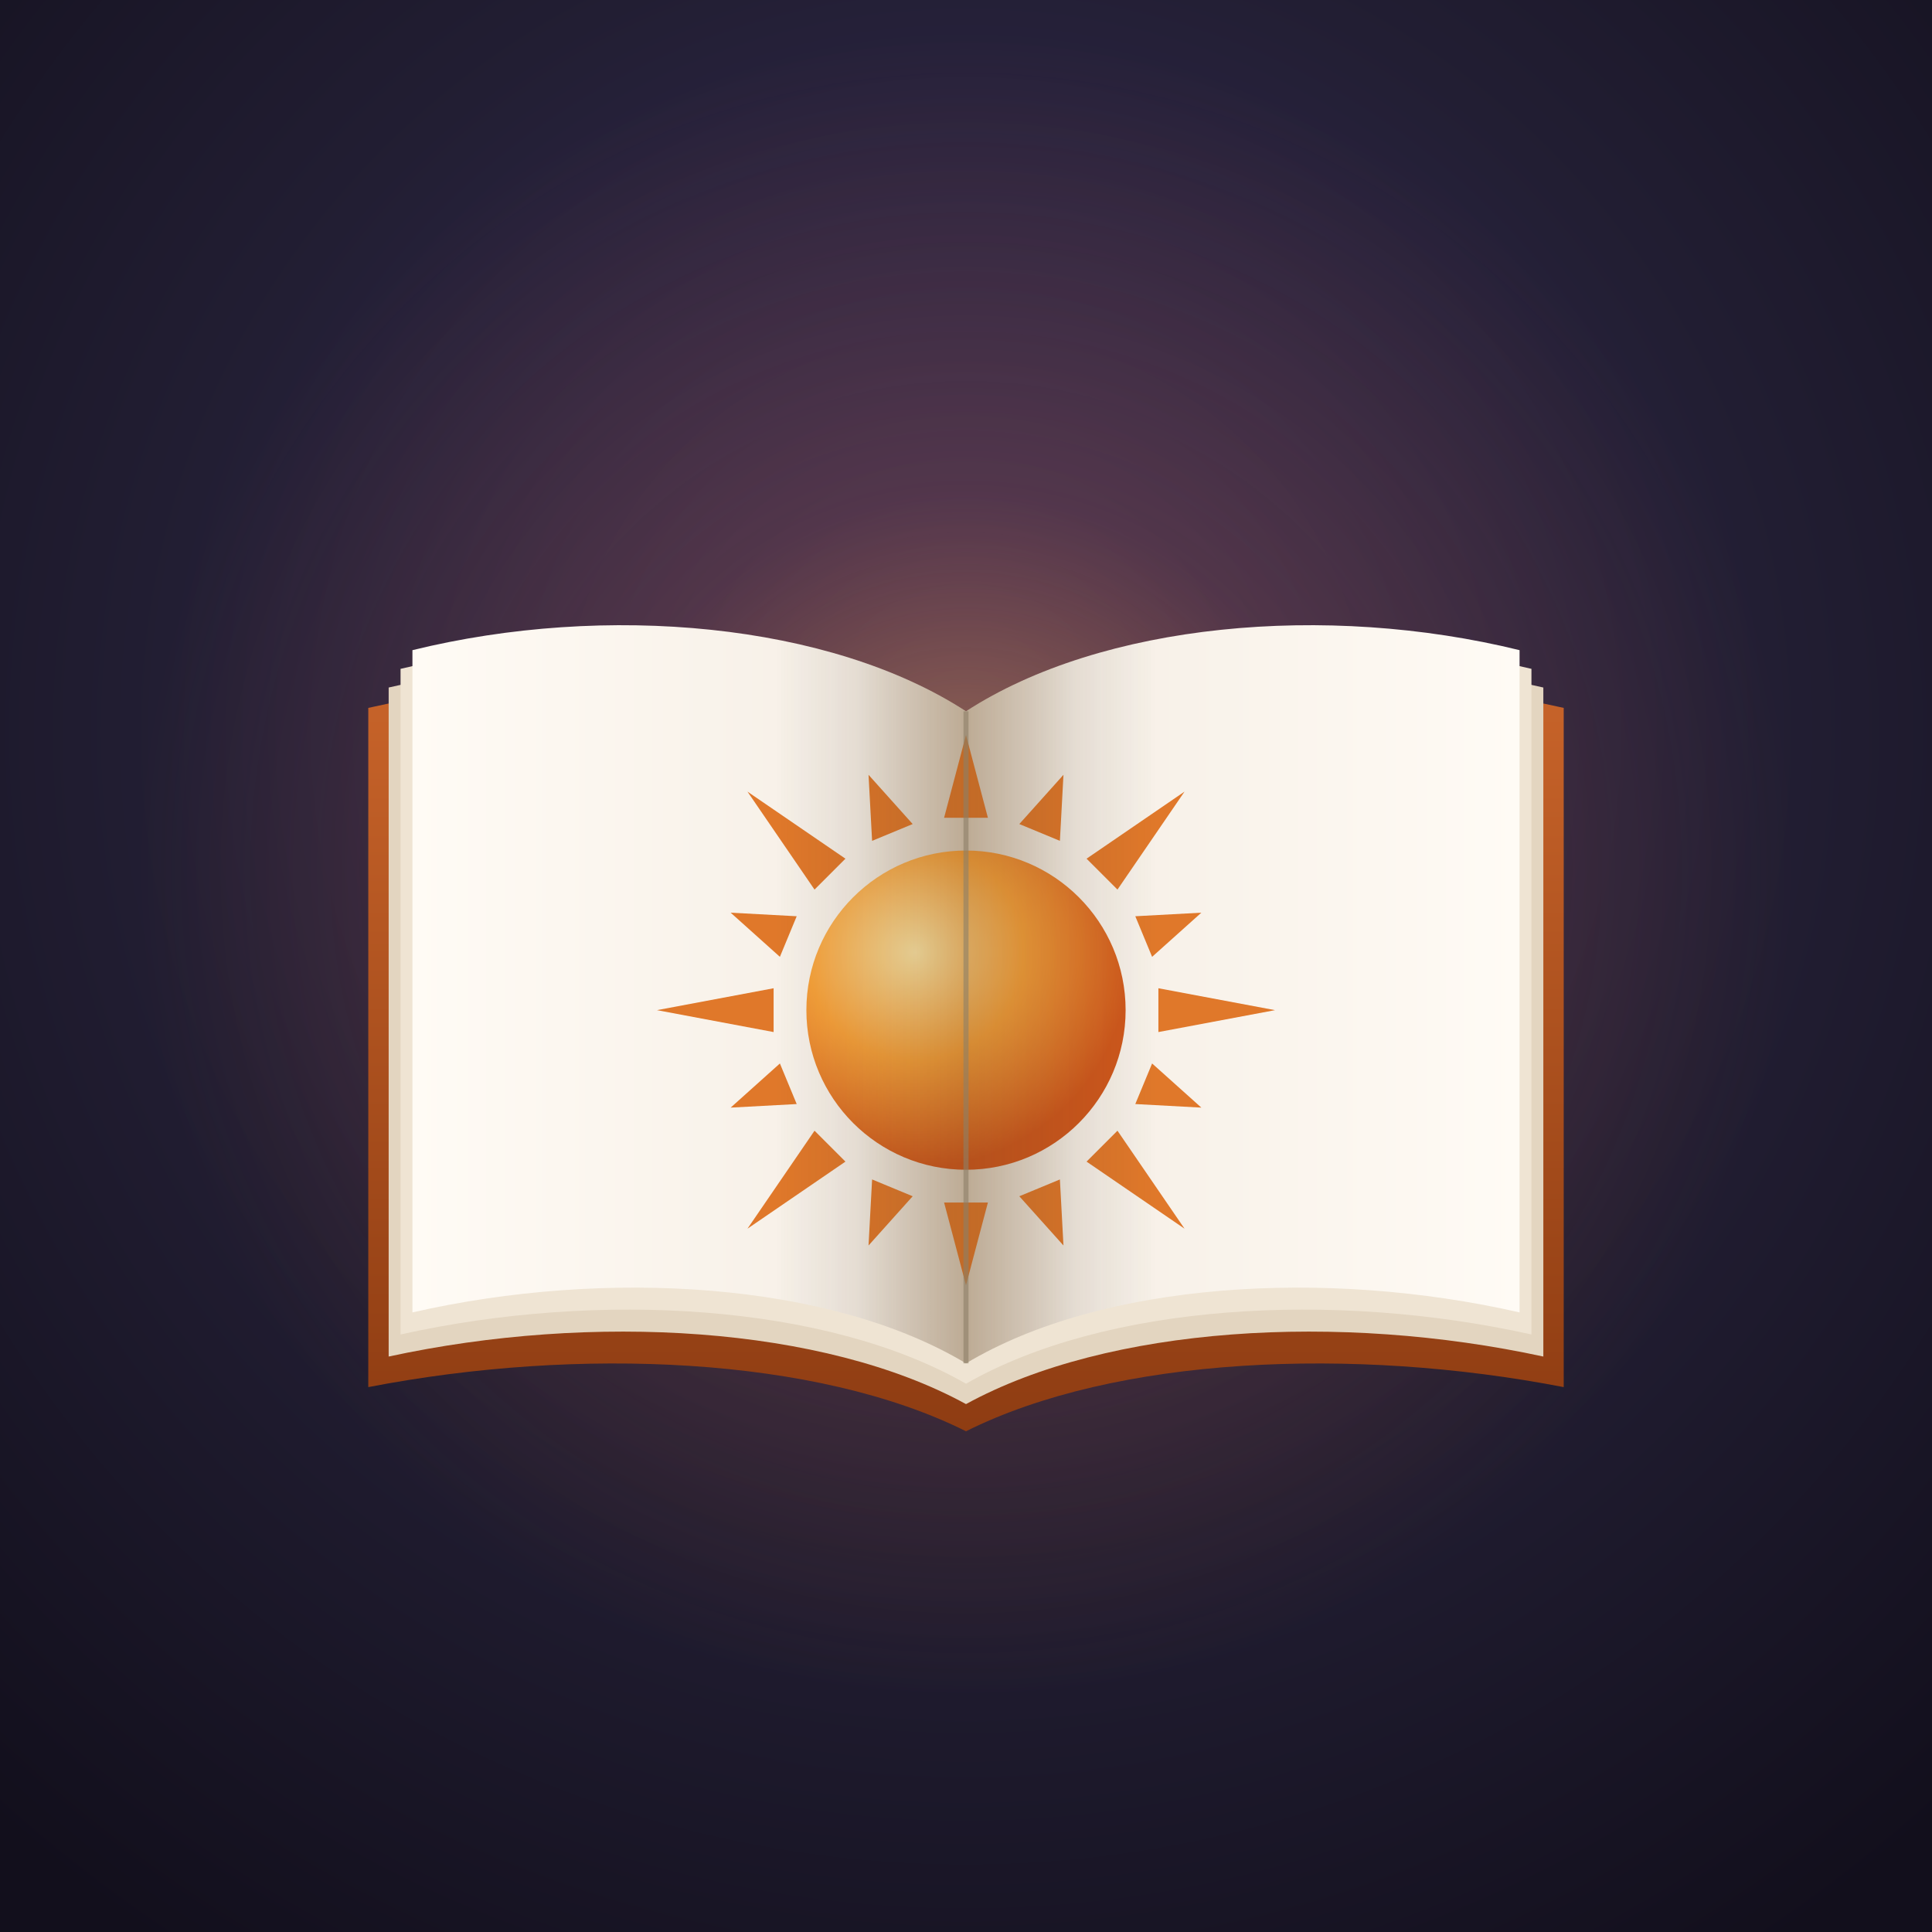
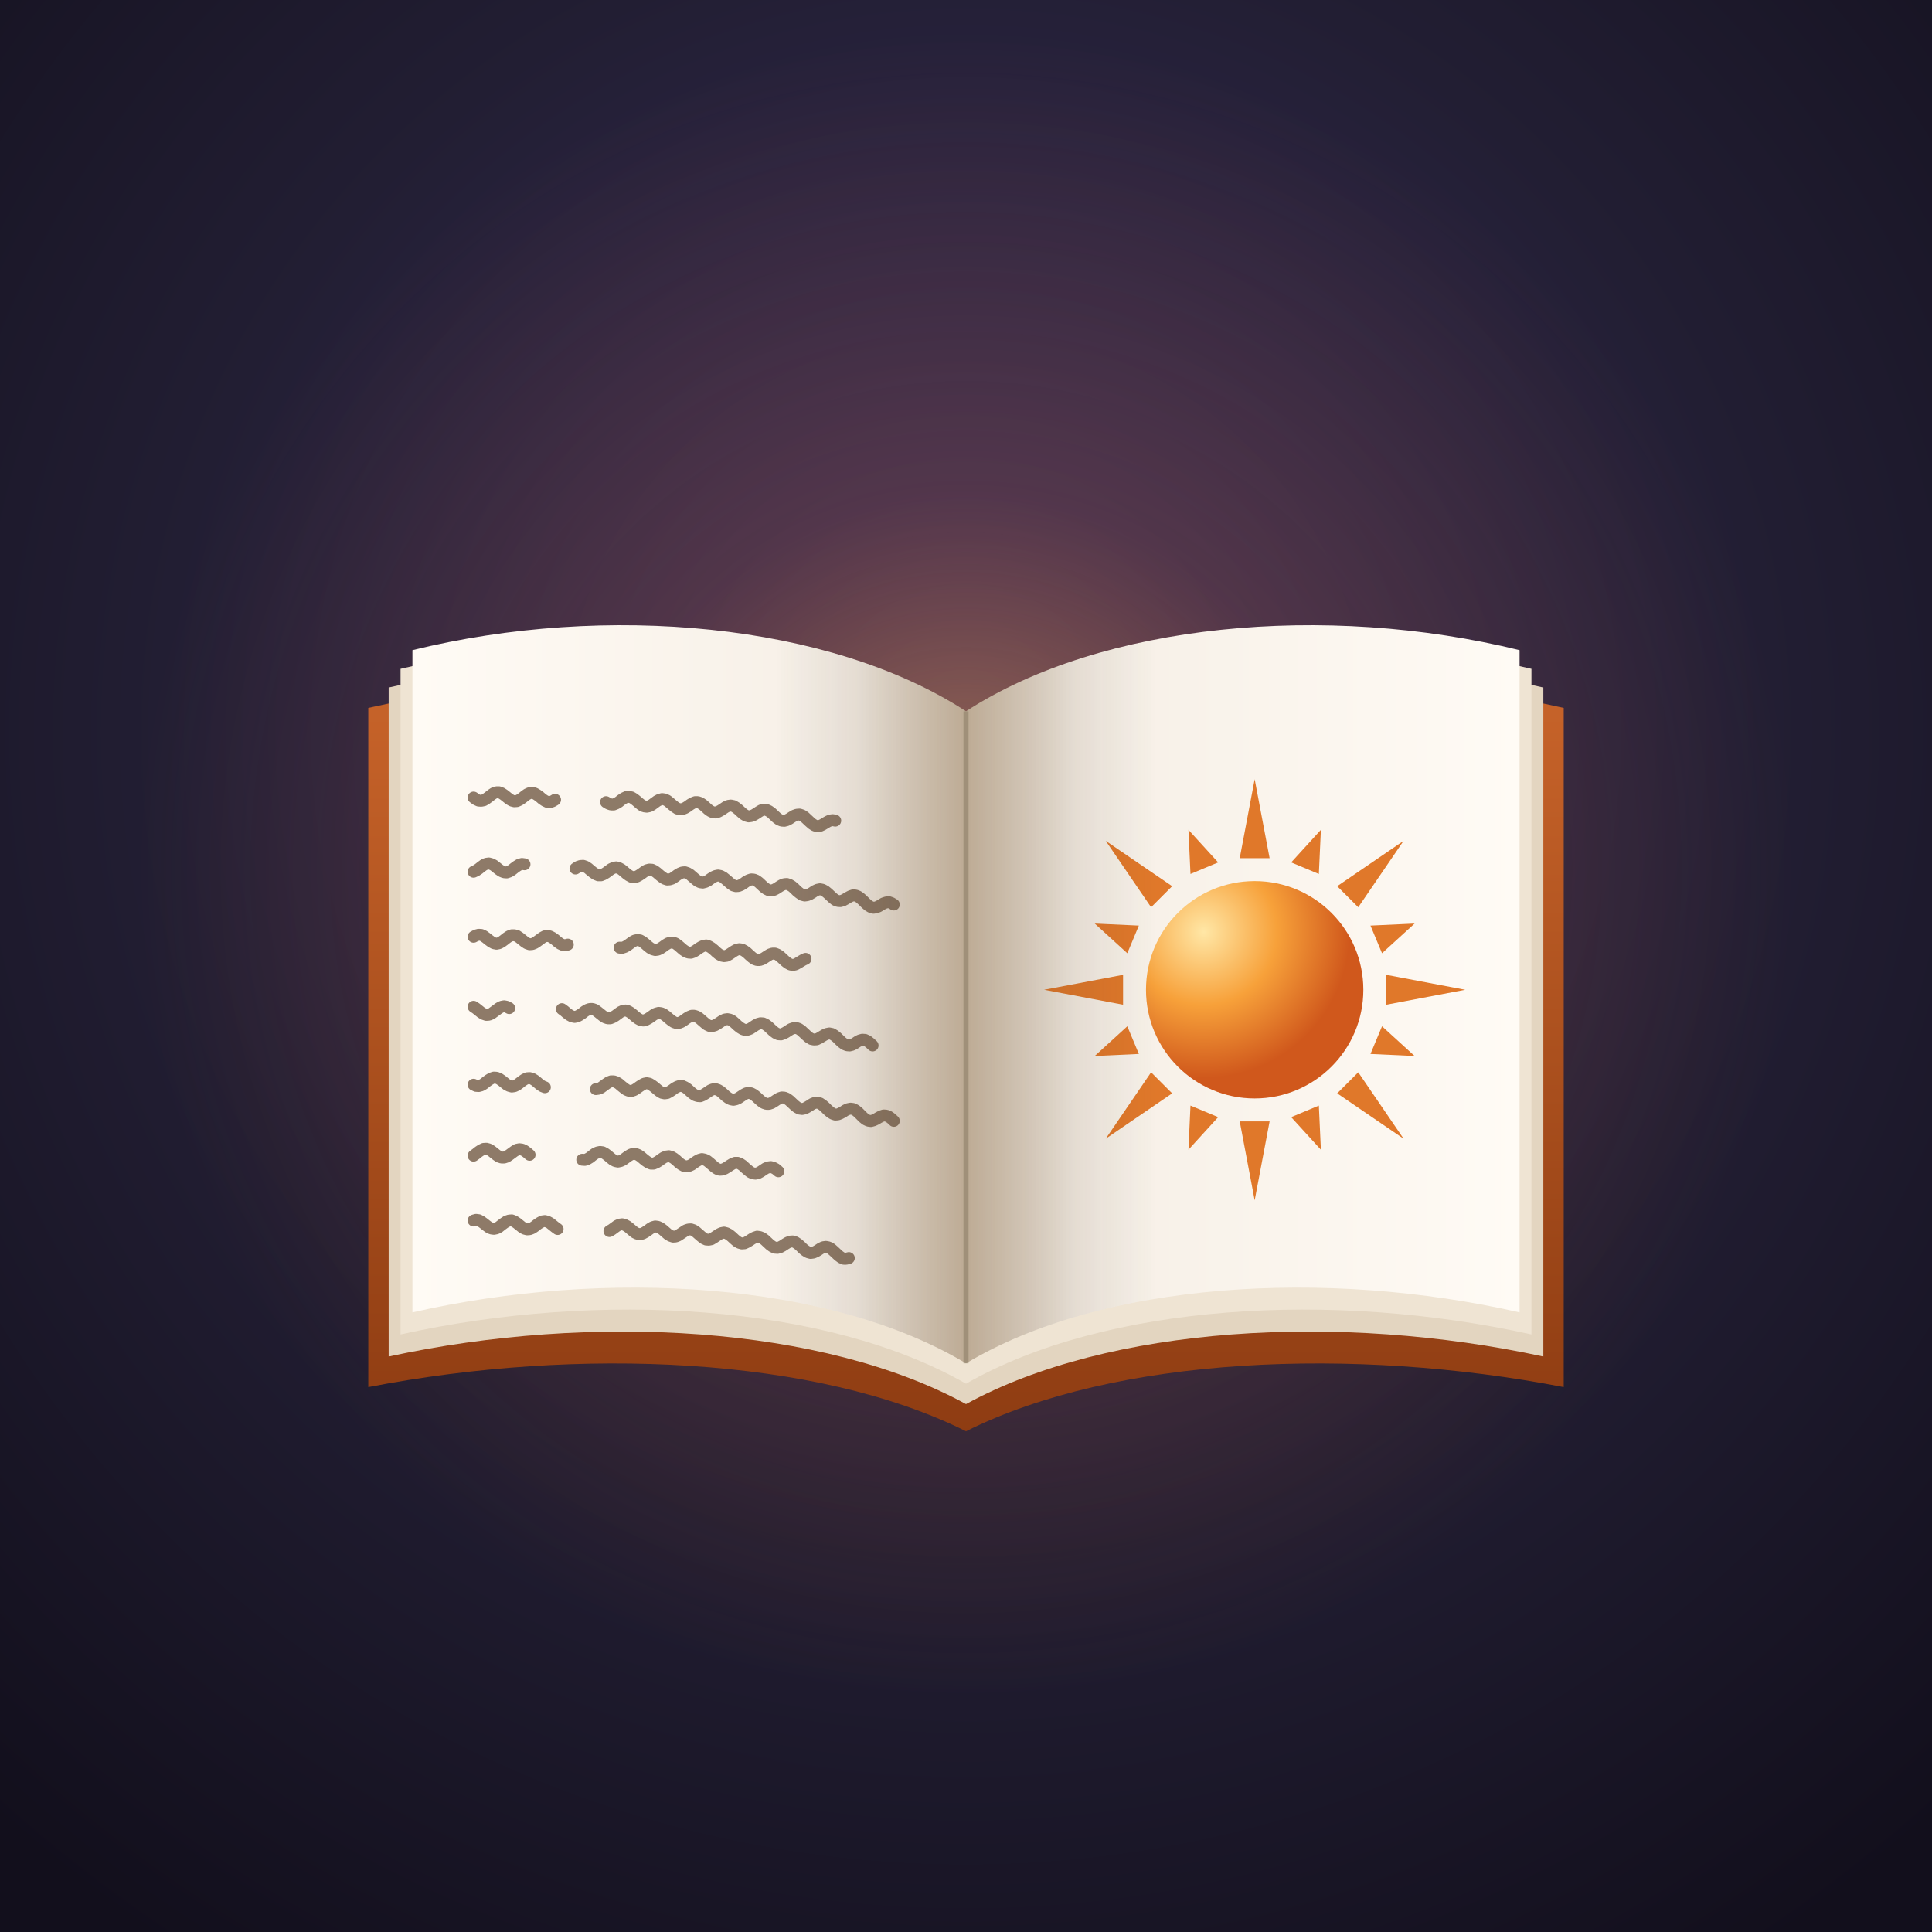
<svg xmlns="http://www.w3.org/2000/svg" viewBox="0 0 1024 1024" width="1024" height="1024">
  <defs>
    <radialGradient id="sky" cx="50%" cy="38%" r="75%">
      <stop offset="0" stop-color="#3B3161" />
      <stop offset="0.55" stop-color="#221E33" />
      <stop offset="1" stop-color="#120F1C" />
    </radialGradient>
    <radialGradient id="glow" cx="512" cy="460" r="440" gradientUnits="userSpaceOnUse">
      <stop offset="0" stop-color="#FFB347" stop-opacity="0.55" />
      <stop offset="0.45" stop-color="#E0692A" stop-opacity="0.18" />
      <stop offset="1" stop-color="#E0692A" stop-opacity="0" />
    </radialGradient>
    <linearGradient id="paperL" x1="186" y1="0" x2="512" y2="0" gradientUnits="userSpaceOnUse">
      <stop offset="0" stop-color="#FFFBF5" />
      <stop offset="0.8" stop-color="#F6EFE6" />
      <stop offset="1" stop-color="#D9CBB6" />
    </linearGradient>
    <linearGradient id="paperR" x1="838" y1="0" x2="512" y2="0" gradientUnits="userSpaceOnUse">
      <stop offset="0" stop-color="#FFFBF5" />
      <stop offset="0.8" stop-color="#F6EFE6" />
      <stop offset="1" stop-color="#D9CBB6" />
    </linearGradient>
    <linearGradient id="foldL" x1="400" y1="0" x2="512" y2="0" gradientUnits="userSpaceOnUse">
      <stop offset="0" stop-color="#2B2118" stop-opacity="0" />
      <stop offset="1" stop-color="#5A3A1E" stop-opacity="0.22" />
    </linearGradient>
    <linearGradient id="foldR" x1="624" y1="0" x2="512" y2="0" gradientUnits="userSpaceOnUse">
      <stop offset="0" stop-color="#2B2118" stop-opacity="0" />
      <stop offset="1" stop-color="#5A3A1E" stop-opacity="0.22" />
    </linearGradient>
-     <radialGradient id="disc" cx="482" cy="544" r="127" gradientUnits="userSpaceOnUse">
+     <radialGradient id="disc" cx="652" cy="532" r="86" gradientUnits="userSpaceOnUse">
      <stop offset="0" stop-color="#FFE7A6" />
      <stop offset="0.5" stop-color="#F7A13A" />
      <stop offset="1" stop-color="#D0581C" />
    </radialGradient>
    <linearGradient id="cover" x1="0" y1="380" x2="0" y2="830" gradientUnits="userSpaceOnUse">
      <stop offset="0" stop-color="#C8642A" />
      <stop offset="1" stop-color="#8E3C12" />
    </linearGradient>
    <clipPath id="pages">
      <path d="M512,402 C432,350 300,338 186,366 L186,756 C300,730 432,738 512,786 Z" />
      <path d="M512,402 C592,350 724,338 838,366 L838,756 C724,730 592,738 512,786 Z" />
    </clipPath>
  </defs>
  <rect width="1024" height="1024" fill="url(#sky)" />
  <rect width="1024" height="1024" fill="url(#glow)" />
  <g transform="translate(512,512) scale(0.9) translate(-512,-552)">
    <path d="M512,426 C424,382 284,372 160,400 L160,800 C284,776 424,782 512,826 C600,782 740,776 864,800 L864,400 C740,372 600,382 512,426 Z" fill="url(#cover)" />
    <path d="M512,418 C428,370 292,360 172,388 L172,782 C292,756 428,764 512,810 C596,764 732,756 852,782 L852,388 C732,360 596,370 512,418 Z" fill="#E3D5C0" />
    <path d="M512,410 C430,360 296,349 179,377 L179,769 C296,743 430,751 512,798 C594,751 728,743 845,769 L845,377 C728,349 594,360 512,410 Z" fill="#EFE4D3" />
    <path d="M512,402 C432,350 300,338 186,366 L186,756 C300,730 432,738 512,786 Z" fill="url(#paperL)" />
    <path d="M512,402 C592,350 724,338 838,366 L838,756 C724,730 592,738 512,786 Z" fill="url(#paperR)" />
    <g clip-path="url(#pages)">
-       <path d="M499.1,464.7 L512.0,416.0 L524.9,464.7 Z M543.4,468.4 L569.4,439.4 L567.3,478.3 Z M583.0,488.8 L640.7,449.3 L601.2,507.0 Z M611.7,522.7 L650.6,520.6 L621.6,546.6 Z M625.3,565.1 L694.0,578.0 L625.3,590.9 Z M621.6,609.4 L650.6,635.4 L611.7,633.3 Z M601.2,649.0 L640.7,706.7 L583.0,667.2 Z M567.3,677.7 L569.4,716.6 L543.4,687.6 Z M524.9,691.3 L512.0,740.0 L499.1,691.3 Z M480.6,687.6 L454.6,716.6 L456.7,677.7 Z M441.0,667.2 L383.3,706.7 L422.8,649.0 Z M412.3,633.3 L373.4,635.4 L402.4,609.4 Z M398.7,590.9 L330.0,578.0 L398.7,565.1 Z M402.4,546.6 L373.4,520.6 L412.3,522.7 Z M422.8,507.0 L383.3,449.3 L441.0,488.8 Z M456.7,478.3 L454.6,439.4 L480.6,468.4 Z" fill="#E0782A" />
-       <circle cx="512" cy="578" r="94" fill="url(#disc)" />
+       <path d="M222.0,452.8 L223.5,453.9 L225.0,454.6 L226.5,454.7 L228.0,454.4 L229.5,453.5 L231.0,452.4 L232.5,451.2 L234.0,450.2 L235.5,449.7 L237.0,449.7 L238.5,450.3 L240.0,451.3 L241.5,452.5 L243.0,453.7 L244.5,454.6 L246.0,455.0 L247.5,454.9 L249.0,454.2 L250.5,453.2 L252.0,452.0 L253.5,450.9 L255.0,450.2 L256.5,450.0 L258.0,450.4 L259.5,451.3 L261.0,452.4 L262.5,453.7 L264.0,454.7 L265.5,455.4 L267.0,455.5 L268.5,455.0 L270.0,454.1 M300.0,455.5 L301.5,456.4 L303.0,456.9 L304.5,456.9 L306.0,456.3 L307.5,455.4 L309.0,454.2 L310.5,453.2 L312.0,452.5 L313.5,452.4 L315.0,452.7 L316.5,453.6 L318.0,454.8 L319.5,456.1 L321.0,457.3 L322.5,458.0 L324.0,458.2 L325.5,457.9 L327.0,457.1 L328.5,456.0 L330.0,454.9 L331.5,454.1 L333.0,453.7 L334.5,453.9 L336.0,454.6 L337.5,455.8 L339.0,457.1 L340.5,458.3 L342.0,459.3 L343.5,459.7 L345.0,459.6 L346.5,459.0 L348.0,458.1 L349.5,457.0 L351.0,456.1 L352.5,455.5 L354.0,455.5 L355.5,456.0 L357.0,457.0 L358.5,458.3 L360.0,459.7 L361.5,460.8 L363.0,461.5 L364.5,461.6 L366.0,461.2 L367.5,460.4 L369.0,459.4 L370.5,458.4 L372.0,457.7 L373.5,457.5 L375.0,457.8 L376.5,458.7 L378.0,459.9 L379.5,461.3 L381.0,462.6 L382.5,463.5 L384.0,463.9 L385.5,463.7 L387.0,463.1 L388.5,462.2 L390.0,461.2 L391.5,460.3 L393.0,459.9 L394.5,460.1 L396.0,460.8 L397.5,461.9 L399.0,463.3 L400.5,464.7 L402.0,465.8 L403.5,466.4 L405.0,466.5 L406.5,466.1 L408.0,465.3 L409.5,464.3 L411.0,463.4 L412.5,462.9 L414.0,462.8 L415.5,463.3 L417.0,464.3 L418.5,465.7 L420.0,467.1 L421.5,468.4 L423.0,469.3 L424.5,469.7 L426.0,469.5 L427.5,468.8 L429.0,467.9 L430.5,467.0 L432.0,466.3 L433.5,466.1 L435.0,466.4 M222.0,496.5 L223.5,495.8 L225.0,494.8 L226.5,493.6 L228.0,492.5 L229.5,491.8 L231.0,491.6 L232.5,492.0 L234.0,492.8 L235.5,494.0 L237.0,495.2 L238.5,496.2 L240.0,496.8 L241.5,496.9 L243.0,496.4 L244.5,495.5 L246.0,494.3 L247.5,493.2 L249.0,492.3 L250.5,491.9 L252.0,492.1 M282.0,494.6 L283.5,493.6 L285.0,493.1 L286.5,493.0 L288.0,493.5 L289.5,494.5 L291.0,495.8 L292.5,497.0 L294.0,498.0 L295.5,498.6 L297.0,498.6 L298.5,498.0 L300.0,497.1 L301.5,496.0 L303.0,494.9 L304.5,494.2 L306.0,493.9 L307.5,494.3 L309.0,495.1 L310.5,496.3 L312.0,497.6 L313.5,498.7 L315.0,499.5 L316.5,499.7 L318.0,499.4 L319.5,498.6 L321.0,497.6 L322.5,496.5 L324.0,495.6 L325.5,495.2 L327.0,495.3 L328.5,496.0 L330.0,497.1 L331.5,498.4 L333.0,499.6 L334.5,500.6 L336.0,501.1 L337.5,501.0 L339.0,500.5 L340.5,499.5 L342.0,498.4 L343.5,497.5 L345.0,496.9 L346.5,496.8 L348.0,497.3 L349.5,498.2 L351.0,499.5 L352.5,500.8 L354.0,502.0 L355.5,502.7 L357.0,502.9 L358.5,502.5 L360.0,501.8 L361.5,500.7 L363.0,499.7 L364.5,499.0 L366.0,498.7 L367.5,499.0 L369.0,499.8 L370.5,501.0 L372.0,502.3 L373.5,503.6 L375.0,504.6 L376.5,505.0 L378.0,504.9 L379.5,504.3 L381.0,503.4 L382.5,502.3 L384.0,501.5 L385.5,501.0 L387.0,501.1 L388.5,501.7 L390.0,502.8 L391.5,504.2 L393.0,505.6 L394.5,506.7 L396.0,507.4 L397.5,507.5 L399.0,507.1 L400.5,506.3 L402.0,505.3 L403.5,504.4 L405.0,503.8 L406.5,503.7 L408.0,504.2 L409.5,505.1 L411.0,506.4 L412.5,507.9 L414.0,509.1 L415.5,510.1 L417.0,510.5 L418.5,510.3 L420.0,509.7 L421.5,508.8 L423.0,507.8 L424.5,507.1 L426.0,506.8 L427.5,507.1 L429.0,507.9 L430.5,509.1 L432.0,510.5 L433.5,511.9 L435.0,513.1 L436.5,513.7 L438.0,513.8 L439.5,513.4 L441.0,512.6 L442.5,511.7 L444.0,510.9 L445.5,510.4 L447.0,510.5 L448.5,511.1 L450.0,512.2 L451.5,513.6 L453.0,515.1 L454.5,516.4 L456.0,517.3 L457.5,517.7 L459.0,517.5 L460.5,516.9 L462.0,516.0 L463.5,515.1 L465.0,514.6 L466.5,514.4 L468.0,514.9 L469.5,515.8 M222.0,534.8 L223.5,534.0 L225.0,533.6 L226.5,533.7 L228.0,534.4 L229.5,535.5 L231.0,536.7 L232.5,537.8 L234.0,538.6 L235.5,538.9 L237.0,538.6 L238.5,537.8 L240.0,536.7 L241.5,535.5 L243.0,534.5 L244.5,533.9 L246.0,533.9 L247.5,534.3 L249.0,535.3 L250.5,536.5 L252.0,537.7 L253.5,538.7 L255.0,539.2 L256.5,539.1 L258.0,538.5 L259.5,537.5 L261.0,536.4 L262.5,535.3 L264.0,534.5 L265.5,534.3 L267.0,534.6 L268.5,535.4 L270.0,536.5 L271.5,537.8 L273.0,538.9 L274.5,539.6 L276.0,539.8 L277.5,539.4 M308.0,541.2 L309.5,541.3 L311.0,540.8 L312.5,540.0 L314.0,538.9 L315.5,537.8 L317.0,537.0 L318.5,536.7 L320.0,536.9 L321.5,537.7 L323.0,538.9 L324.5,540.2 L326.0,541.4 L327.5,542.2 L329.0,542.6 L330.5,542.4 L332.0,541.7 L333.5,540.7 L335.0,539.6 L336.5,538.7 L338.0,538.2 L339.5,538.2 L341.0,538.8 L342.5,539.9 L344.0,541.2 L345.5,542.5 L347.0,543.5 L348.5,544.1 L350.0,544.2 L351.5,543.7 L353.0,542.8 L354.5,541.7 L356.0,540.8 L357.5,540.1 L359.0,539.9 L360.5,540.4 L362.0,541.3 L363.5,542.5 L365.0,543.9 L366.5,545.1 L368.0,545.9 L369.5,546.2 L371.0,546.0 L372.5,545.2 L374.0,544.2 L375.5,543.2 L377.0,542.4 L378.5,542.1 L380.0,542.3 L381.5,543.1 L383.0,544.2 L384.5,545.6 L386.0,546.9 L387.5,548.0 L389.0,548.5 L390.5,548.5 L392.0,548.0 L393.5,547.1 L395.0,546.1 L396.5,545.2 L398.0,544.7 L399.5,544.7 L401.0,545.3 L402.5,546.3 L404.0,547.7 L405.5,549.1 L407.0,550.3 L408.5,551.1 L410.0,551.4 L411.5,551.1 L413.0,550.3 L414.5,549.4 L416.0,548.5 L417.5,547.8 M222.0,576.0 L223.5,577.0 L225.0,578.2 L226.5,579.4 L228.0,580.3 L229.5,580.8 L231.0,580.7 L232.5,580.1 L234.0,579.0 L235.5,577.9 L237.0,576.8 L238.5,576.0 L240.0,575.7 L241.5,576.0 L243.0,576.8 M274.0,577.4 L275.5,578.5 L277.0,579.8 L278.5,580.9 L280.0,581.7 L281.5,582.0 L283.0,581.7 L284.5,580.9 L286.0,579.9 L287.5,578.7 L289.0,577.8 L290.5,577.3 L292.0,577.3 L293.5,577.8 L295.0,578.9 L296.5,580.1 L298.0,581.3 L299.5,582.3 L301.0,582.8 L302.5,582.8 L304.0,582.2 L305.5,581.3 L307.0,580.2 L308.5,579.1 L310.0,578.4 L311.5,578.2 L313.0,578.6 L314.5,579.5 L316.0,580.7 L317.5,582.0 L319.0,583.1 L320.5,583.9 L322.0,584.1 L323.5,583.7 L325.0,582.9 L326.5,581.9 L328.0,580.8 L329.5,580.0 L331.0,579.6 L332.5,579.8 L334.0,580.5 L335.5,581.6 L337.0,582.9 L338.5,584.1 L340.0,585.1 L341.5,585.6 L343.0,585.5 L344.5,584.9 L346.0,583.9 L347.5,582.8 L349.0,581.9 L350.5,581.3 L352.0,581.3 L353.5,581.8 L355.0,582.8 L356.5,584.1 L358.0,585.4 L359.5,586.6 L361.0,587.3 L362.5,587.4 L364.0,587.0 L365.5,586.2 L367.0,585.2 L368.5,584.2 L370.0,583.5 L371.5,583.3 L373.0,583.6 L374.5,584.4 L376.0,585.7 L377.5,587.1 L379.0,588.3 L380.5,589.2 L382.0,589.7 L383.5,589.5 L385.0,588.9 L386.5,587.9 L388.0,586.9 L389.5,586.1 L391.0,585.7 L392.5,585.8 L394.0,586.5 L395.5,587.6 L397.0,589.0 L398.5,590.4 L400.0,591.5 L401.5,592.2 L403.0,592.3 L404.5,591.8 L406.0,591.0 L407.5,590.0 L409.0,589.1 L410.5,588.6 L412.0,588.5 L413.5,589.0 L415.0,590.0 L416.5,591.4 L418.0,592.8 L419.5,594.1 L421.0,595.0 L422.5,595.3 L424.0,595.2 L425.5,594.5 L427.0,593.6 L428.5,592.7 L430.0,592.0 L431.5,591.7 L433.0,592.0 L434.5,592.9 L436.0,594.1 L437.5,595.6 L439.0,597.0 L440.5,598.1 L442.0,598.7 L443.5,598.8 L445.0,598.4 L446.5,597.6 L448.0,596.6 L449.5,595.8 L451.0,595.4 L452.5,595.5 L454.0,596.2 L455.5,597.4 L457.0,598.8 M222.0,621.9 L223.5,622.6 L225.0,622.7 L226.5,622.3 L228.0,621.4 L229.5,620.2 L231.0,619.1 L232.5,618.2 L234.0,617.7 L235.5,617.8 L237.0,618.4 L238.5,619.4 L240.0,620.6 L241.5,621.8 L243.0,622.6 L244.5,623.0 L246.0,622.8 L247.5,622.1 L249.0,621.0 L250.5,619.8 L252.0,618.8 L253.5,618.1 L255.0,618.0 L256.5,618.4 L258.0,619.3 L259.5,620.5 L261.0,621.8 L262.5,622.8 L264.0,623.4 M294.0,624.5 L295.5,624.3 L297.0,623.7 L298.5,622.6 L300.0,621.5 L301.5,620.5 L303.0,619.9 L304.5,619.9 L306.0,620.4 L307.5,621.3 L309.0,622.6 L310.5,623.8 L312.0,624.9 L313.5,625.5 L315.0,625.6 L316.5,625.1 L318.0,624.2 L319.5,623.1 L321.0,622.1 L322.5,621.3 L324.0,621.0 L325.5,621.3 L327.0,622.2 L328.5,623.3 L330.0,624.6 L331.5,625.8 L333.0,626.7 L334.5,627.0 L336.0,626.8 L337.5,626.0 L339.0,625.0 L340.5,623.9 L342.0,623.1 L343.5,622.6 L345.0,622.7 L346.5,623.4 L348.0,624.4 L349.5,625.8 L351.0,627.1 L352.5,628.1 L354.0,628.6 L355.5,628.7 L357.0,628.1 L358.5,627.2 L360.0,626.2 L361.5,625.2 L363.0,624.6 L364.5,624.5 L366.0,625.0 L367.5,625.9 L369.0,627.2 L370.5,628.6 L372.0,629.7 L373.5,630.5 L375.0,630.8 L376.5,630.5 L378.0,629.8 L379.5,628.8 L381.0,627.8 L382.5,627.0 L384.0,626.7 L385.5,627.0 L387.0,627.8 L388.5,629.0 L390.0,630.4 L391.5,631.7 L393.0,632.7 L394.5,633.2 L396.0,633.2 L397.5,632.7 L399.0,631.8 L400.5,630.8 L402.0,629.9 L403.5,629.4 L405.0,629.5 L406.5,630.1 L408.0,631.2 L409.5,632.6 L411.0,634.0 L412.5,635.2 L414.0,636.0 L415.5,636.2 L417.0,635.9 L418.5,635.1 L420.0,634.2 L421.5,633.2 L423.0,632.6 L424.5,632.5 L426.0,632.9 L427.5,633.9 L429.0,635.2 L430.5,636.7 L432.0,638.0 L433.5,639.0 L435.0,639.5 L436.5,639.4 L438.0,638.8 L439.5,638.0 L441.0,637.0 L442.5,636.3 L444.0,636.0 L445.5,636.2 L447.0,637.0 L448.5,638.2 L450.0,639.7 L451.5,641.2 L453.0,642.4 L454.5,643.1 L456.0,643.3 L457.5,642.9 L459.0,642.2 L460.5,641.3 L462.0,640.5 L463.5,640.0 L465.0,640.1 L466.5,640.7 L468.0,641.8 L469.5,643.2 M222.0,663.7 L223.5,662.6 L225.0,661.4 L226.5,660.4 L228.0,659.7 L229.5,659.6 L231.0,660.0 L232.5,660.9 L234.0,662.1 L235.5,663.3 L237.0,664.3 L238.5,664.8 L240.0,664.8 L241.5,664.3 L243.0,663.3 L244.5,662.2 L246.0,661.1 L247.5,660.2 L249.0,659.9 L250.5,660.1 L252.0,660.8 L253.5,661.9 L255.0,663.2 M286.0,666.1 L287.5,666.2 L289.0,665.7 L290.5,664.8 L292.0,663.6 L293.5,662.5 L295.0,661.8 L296.5,661.5 L298.0,661.7 L299.5,662.5 L301.0,663.6 L302.5,664.9 L304.0,666.1 L305.5,666.9 L307.0,667.2 L308.5,666.9 L310.0,666.2 L311.5,665.1 L313.0,664.0 L314.5,663.1 L316.0,662.6 L317.5,662.7 L319.0,663.3 L320.5,664.3 L322.0,665.6 L323.5,666.8 L325.0,667.8 L326.5,668.4 L328.0,668.4 L329.5,667.8 L331.0,666.9 L332.5,665.8 L334.0,664.8 L335.5,664.2 L337.0,664.0 L338.5,664.4 L340.0,665.3 L341.5,666.5 L343.0,667.9 L344.5,669.0 L346.0,669.8 L347.5,670.0 L349.0,669.7 L350.5,669.0 L352.0,667.9 L353.5,666.9 L355.0,666.1 L356.5,665.7 L358.0,666.0 L359.5,666.7 L361.0,667.9 L362.5,669.2 L364.0,670.5 L365.5,671.5 L367.0,672.0 L368.5,671.9 L370.0,671.3 L371.5,670.4 L373.0,669.4 L374.5,668.5 L376.0,667.9 L377.5,667.9 L379.0,668.5 L380.5,669.5 L382.0,670.9 L383.5,672.2 L385.0,673.4 L386.5,674.1 L388.0,674.3 L389.5,674.0 L391.0,673.2 L392.5,672.2 L394.0,671.2 L395.5,670.6 L397.0,670.4 L398.5,670.8 L400.0,671.6 L401.5,672.9 M222.0,701.9 L223.5,701.5 L225.0,701.7 L226.5,702.5 L228.0,703.6 L229.5,704.8 L231.0,705.9 L232.5,706.6 L234.0,706.8 L235.5,706.5 L237.0,705.7 L238.5,704.5 L240.0,703.4 L241.5,702.4 L243.0,701.9 L244.5,701.8 L246.0,702.4 L247.5,703.4 L249.0,704.6 L250.5,705.8 L252.0,706.7 L253.5,707.1 L255.0,707.0 L256.5,706.4 L258.0,705.4 L259.5,704.2 L261.0,703.2 L262.5,702.4 L264.0,702.2 L265.5,702.6 L267.0,703.4 L268.5,704.6 L270.0,705.8 L271.5,706.9 M302.0,708.1 L303.5,707.2 L305.0,706.1 L306.5,705.0 L308.0,704.3 L309.5,704.1 L311.0,704.5 L312.5,705.3 L314.0,706.5 L315.5,707.8 L317.0,709.0 L318.5,709.7 L320.0,709.9 L321.5,709.6 L323.0,708.8 L324.5,707.8 L326.0,706.7 L327.5,705.8 L329.0,705.4 L330.5,705.6 L332.0,706.3 L333.5,707.4 L335.0,708.7 L336.5,710.0 L338.0,710.9 L339.5,711.4 L341.0,711.3 L342.5,710.7 L344.0,709.7 L345.5,708.7 L347.0,707.7 L348.5,707.2 L350.0,707.1 L351.5,707.6 L353.0,708.6 L354.5,709.9 L356.0,711.2 L357.5,712.4 L359.0,713.1 L360.5,713.2 L362.0,712.9 L363.5,712.0 L365.0,711.0 L366.5,710.0 L368.0,709.3 L369.5,709.0 L371.0,709.4 L372.5,710.2 L374.0,711.4 L375.5,712.8 L377.0,714.1 L378.5,715.0 L380.0,715.4 L381.5,715.3 L383.0,714.6 L384.5,713.7 L386.0,712.7 L387.5,711.9 L389.0,711.4 L390.5,711.6 L392.0,712.2 L393.5,713.3 L395.0,714.7 L396.5,716.1 L398.0,717.2 L399.5,717.9 L401.0,718.0 L402.5,717.6 L404.0,716.8 L405.5,715.8 L407.0,714.9 L408.5,714.3 L410.0,714.2 L411.5,714.7 L413.0,715.7 L414.5,717.0 L416.0,718.5 L417.5,719.7 L419.0,720.6 L420.5,721.0 L422.0,720.8 L423.5,720.2 L425.0,719.3 L426.5,718.3 L428.0,717.6 L429.5,717.4 L431.0,717.7 L432.5,718.5 L434.0,719.8 L435.5,721.2 L437.0,722.6 L438.5,723.7 L440.0,724.4 L441.5,724.4 L443.0,724.0" fill="none" stroke="#7A6450" stroke-width="7" stroke-linecap="round" stroke-linejoin="round" opacity="0.85" />
+       <path d="M673.2,488.5 L682.0,442.0 L690.8,488.5 Z M703.5,491.0 L721.0,471.8 L719.8,497.8 Z M730.6,505.0 L769.7,478.3 L743.0,517.4 Z M750.2,528.2 L776.2,527.0 L757.0,544.5 Z M759.5,557.2 L806.0,566.0 L759.5,574.8 Z M757.0,587.5 L776.2,605.0 L750.2,603.8 Z M743.0,614.6 L769.7,653.7 L730.6,627.0 Z M719.8,634.2 L721.0,660.2 L703.5,641.0 Z M690.8,643.5 L682.0,690.0 L673.2,643.5 Z M660.5,641.0 L643.0,660.2 L644.2,634.2 Z M633.4,627.0 L594.3,653.7 L621.0,614.6 Z M613.8,603.8 L587.8,605.0 L607.0,587.5 Z M604.5,574.8 L558.0,566.0 L604.5,557.2 Z M607.0,544.5 L587.8,527.0 L613.8,528.2 Z M621.0,517.4 L594.3,478.3 L633.4,505.0 Z M644.2,497.8 L643.0,471.8 L660.5,491.0 Z" fill="#E0782A" />
+       <circle cx="682" cy="566" r="64" fill="url(#disc)" />
      <rect x="400" y="300" width="112" height="520" fill="url(#foldL)" />
      <rect x="512" y="300" width="112" height="520" fill="url(#foldR)" />
    </g>
    <path d="M512,402 L512,786" stroke="#8C7F66" stroke-width="3" opacity="0.6" />
  </g>
</svg>
